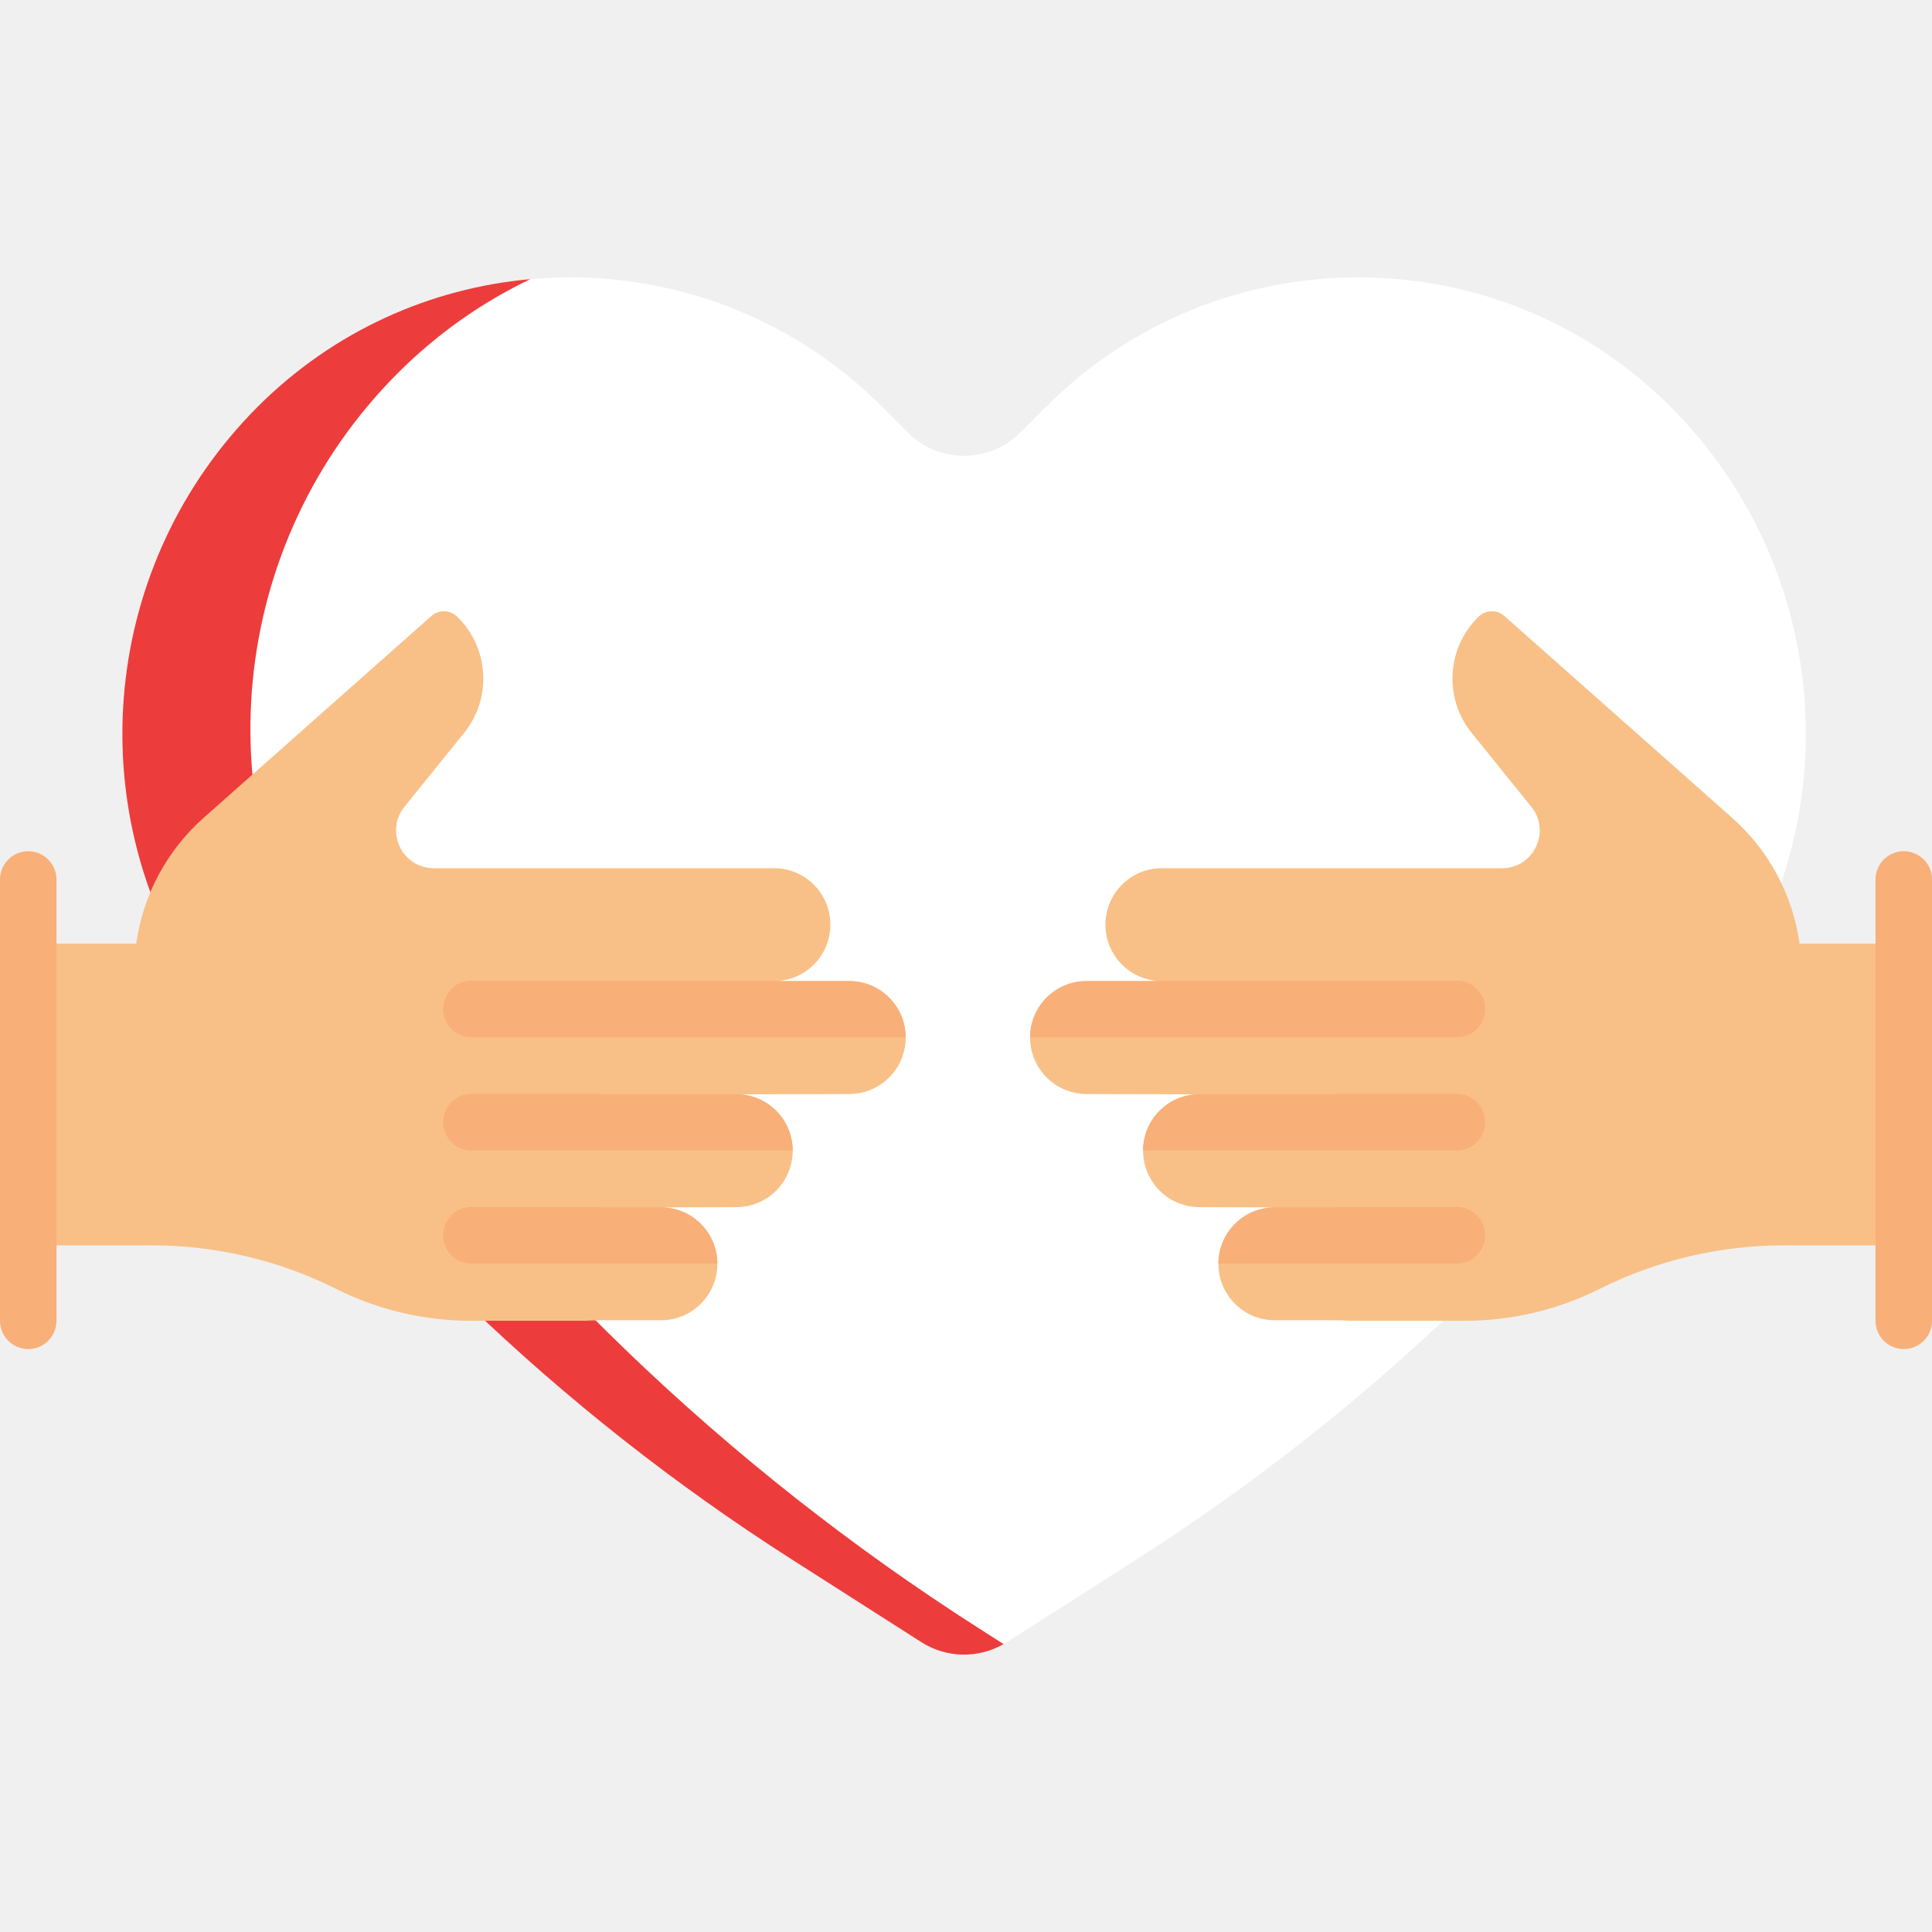
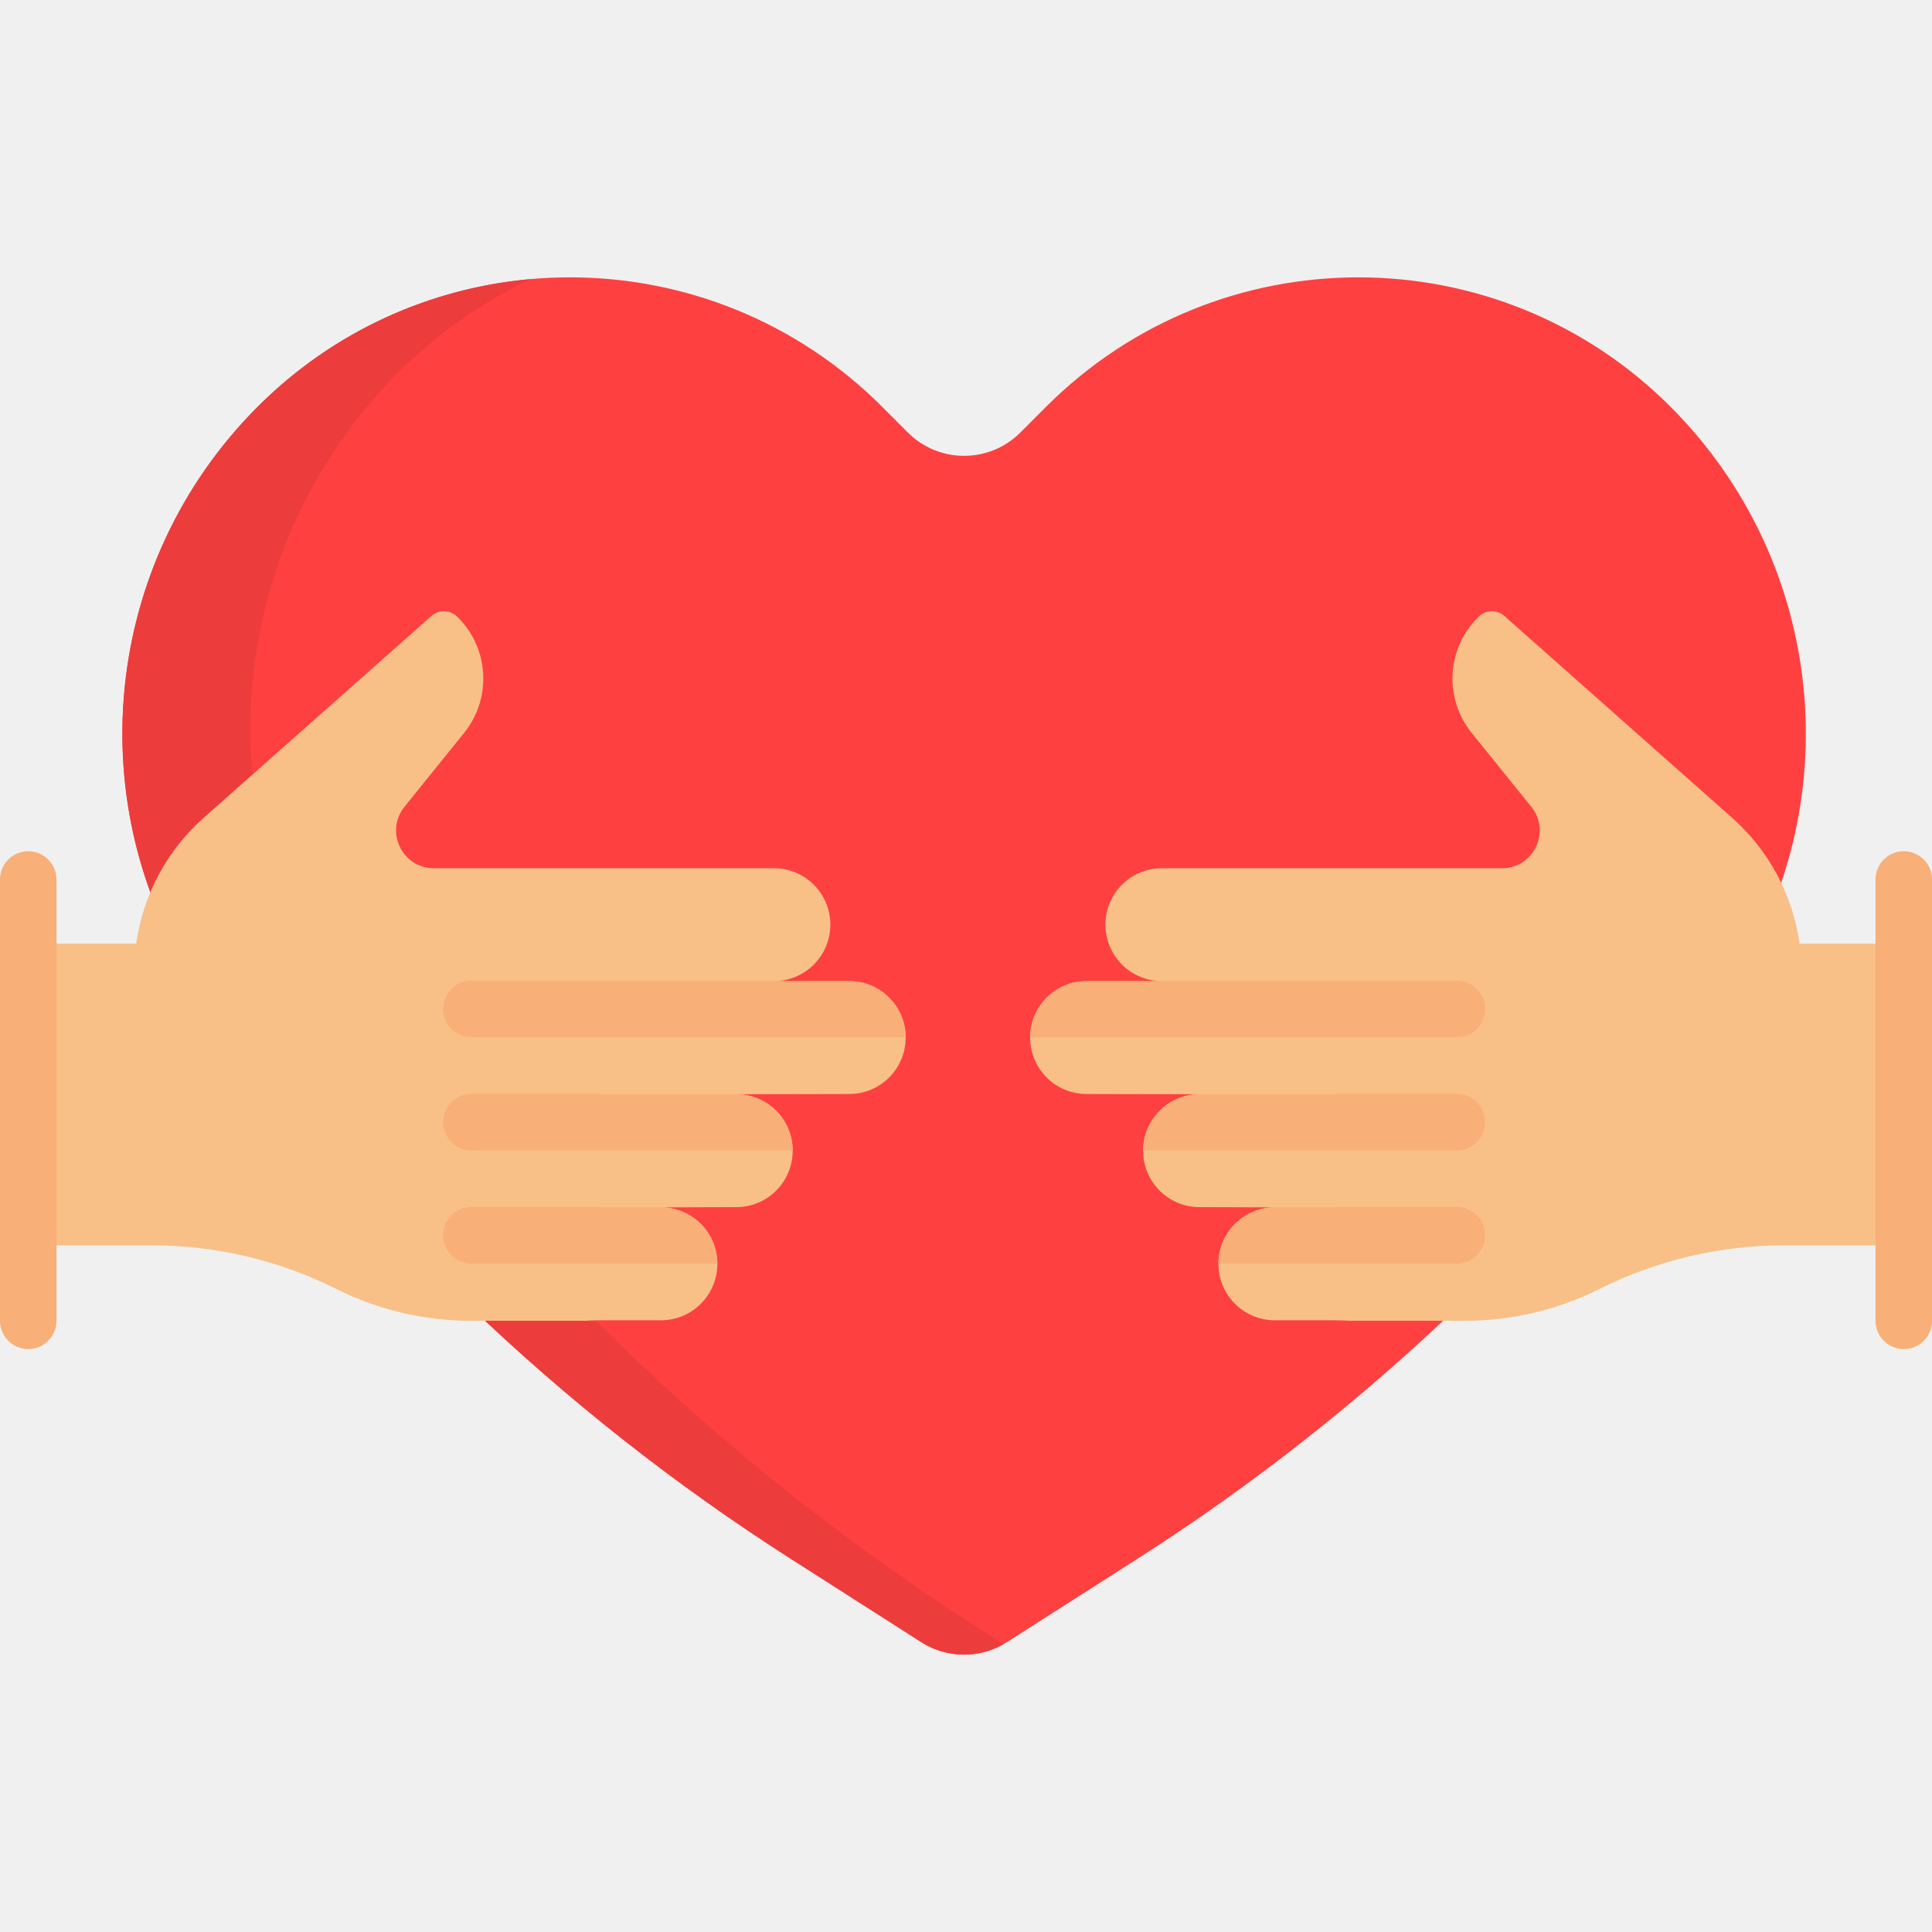
- <svg xmlns="http://www.w3.org/2000/svg" version="1.1" id="Capa_1" x="0px" y="0px" viewBox="0 0 512 512" style="enable-background:new 0 0 512 512;" xml:space="preserve" width="512px" height="512px" class="">
+ <svg xmlns="http://www.w3.org/2000/svg" version="1.1" id="Capa_1" x="0px" y="0px" viewBox="0 0 512 512" style="enable-background:new 0 0 512 512;" xml:space="preserve">
+   <path style="fill:#FF4040;" d="M68.243,107.842L68.243,107.842c45.723-45.789,119.853-45.789,165.576,0l6.761,6.771  c8.239,8.252,21.598,8.252,29.838,0l6.761-6.771c45.722-45.789,119.853-45.789,165.576,0l0,0  c41.211,41.272,47.605,105.937,15.276,154.501l0,0c-41.759,60.162-95.024,111.426-156.71,150.823l-34.478,22.02  c-6.919,4.419-15.77,4.419-22.689,0l-34.478-22.02C147.99,373.77,94.725,322.505,52.966,262.343l0,0  C20.638,213.779,27.032,149.114,68.243,107.842z" />
+   <path style="fill:#ED3C3C;" d="M265.962,435.705c-6.778,3.881-15.177,3.715-21.807-0.519l-34.478-22.02  c-61.686-39.396-114.951-90.661-156.71-150.823l0,0c-32.329-48.564-25.935-113.229,15.276-154.501l0,0  C88.436,87.62,114.17,76.335,140.55,73.974c-12.716,6.087-24.637,14.397-35.171,24.945l0,0  c-44.898,44.963-51.864,115.413-16.643,168.322l0,0c45.494,65.544,103.524,121.394,170.728,164.314L265.962,435.705z" />
+   <path style="fill:#F8C087;" d="M511.005,250.071v79.96h-38.252c-16.957,0-33.682,3.954-48.849,11.548  c-11.087,5.551-23.312,8.442-35.707,8.442h-35.505c-0.738,0,5.18-0.054,4.452-0.136h-19.315c-8.249,0-14.937-6.697-14.937-14.958  l0,0c0-8.261,6.688-14.958,14.937-14.958l-19.961-0.068c-8.249,0-14.937-6.697-14.937-14.958l0,0  c0-8.261,6.688-14.958,14.937-14.958l-29.941-0.068c-8.249,0-14.937-6.697-14.937-14.959l0,0c0-8.261,6.688-14.958,14.937-14.958  h19.961c-8.249,0-14.937-6.697-14.937-14.959s6.688-14.958,14.937-14.958h45.928h38.295h5.938c8.392,0,13.037-9.742,7.762-16.278  l-15.814-19.594c-7.343-9.099-6.647-22.28,1.614-30.552l0.171-0.172c1.914-1.917,4.904-2.007,6.882-0.254  c10.402,9.221,41.484,36.762,60.35,53.479c9.744,8.633,16.086,20.46,17.897,33.362l0,0h34.094V250.071z M225.075,259.998h-19.961  c8.249,0,14.937-6.697,14.937-14.959s-6.688-14.958-14.937-14.958h-45.928h-38.294h-5.938c-8.392,0-13.037-9.742-7.762-16.278  l15.813-19.594c7.343-9.099,6.647-22.28-1.613-30.552l-0.171-0.172c-1.914-1.917-4.904-2.007-6.881-0.254  c-10.402,9.221-41.484,36.762-60.351,53.479c-9.743,8.633-16.086,20.46-17.896,33.362l0,0H0v79.96h40.248  c16.957,0,33.682,3.954,48.849,11.548c11.087,5.551,23.312,8.442,35.707,8.442h35.505c0.738,0-5.181-0.054-4.452-0.136h19.315  c8.249,0,14.937-6.697,14.937-14.958l0,0c0-8.261-6.688-14.958-14.937-14.958l19.961-0.068c8.249,0,14.937-6.697,14.937-14.958l0,0  c0-8.261-6.688-14.958-14.937-14.958l29.941-0.068c8.249,0,14.937-6.697,14.937-14.959l0,0  C240.012,266.695,233.324,259.998,225.075,259.998z" />
+   <path style="fill:#F8AF78;" d="M164.345,319.869h31.401c-0.203,0.008-0.403,0.031-0.608,0.031H159.19v0.068h15.986  c8.227,0,14.898,6.663,14.933,14.894h-25.765h-39.423c-4.134,0-7.485-3.356-7.485-7.496s3.351-7.496,7.485-7.496h39.424V319.869z   M225.079,259.998h-19.961c0.565,0,1.12-0.038,1.668-0.099h-42.441h-39.423c-4.134,0-7.485,3.356-7.485,7.496  s3.351,7.496,7.485,7.496h39.423h43.749h31.918C239.977,266.661,233.306,259.998,225.079,259.998z M164.345,289.884h-39.423  c-4.134,0-7.485,3.356-7.485,7.496s3.351,7.496,7.485,7.496h39.423h43.749h1.977c-0.035-8.231-6.706-14.894-14.933-14.894H159.19  v-0.068h65.889c0.205,0,0.405-0.023,0.608-0.031h-17.593h-43.749V289.884z M386.084,319.869h-34.432h-34.395  c0.203,0.008,0.403,0.031,0.608,0.031h35.947v0.068h-15.986c-8.228,0-14.899,6.663-14.934,14.894h28.76h34.432  c4.134,0,7.485-3.356,7.485-7.496C393.569,323.226,390.218,319.869,386.084,319.869z M386.084,289.884h-34.432h-48.739h-15.597  c0.203,0.008,0.403,0.031,0.608,0.031h65.888v0.068h-35.947c-8.228,0-14.899,6.663-14.934,14.894h48.72h34.432  c4.134,0,7.485-3.356,7.485-7.496C393.569,293.241,390.218,289.884,386.084,289.884z M386.084,259.899h-34.432h-45.435  c0.548,0.061,1.104,0.099,1.668,0.099h-19.961c-8.228,0-14.899,6.663-14.934,14.894h29.922h48.739h34.432  c4.134,0,7.485-3.356,7.485-7.496S390.218,259.899,386.084,259.899z M7.485,225.583c-4.134,0-7.485,3.356-7.485,7.496v116.942  c0,4.14,3.351,7.496,7.485,7.496s7.485-3.356,7.485-7.496V233.079C14.971,228.939,11.62,225.583,7.485,225.583z M504.515,225.583  c-4.134,0-7.485,3.356-7.485,7.496v116.942c0,4.14,3.351,7.496,7.485,7.496c4.134,0,7.485-3.356,7.485-7.496V233.079  C512,228.939,508.649,225.583,504.515,225.583z" />
  <g>
-     <path style="fill:#FFFFFF" d="M68.243,107.842L68.243,107.842c45.723-45.789,119.853-45.789,165.576,0l6.761,6.771  c8.239,8.252,21.598,8.252,29.838,0l6.761-6.771c45.722-45.789,119.853-45.789,165.576,0l0,0  c41.211,41.272,47.605,105.937,15.276,154.501l0,0c-41.759,60.162-95.024,111.426-156.71,150.823l-34.478,22.02  c-6.919,4.419-15.77,4.419-22.689,0l-34.478-22.02C147.99,373.77,94.725,322.505,52.966,262.343l0,0  C20.638,213.779,27.032,149.114,68.243,107.842z" data-original="#FF4040" class="active-path" data-old_color="#FF4040" />
-     <path style="fill:#ED3C3C;" d="M265.962,435.705c-6.778,3.881-15.177,3.715-21.807-0.519l-34.478-22.02  c-61.686-39.396-114.951-90.661-156.71-150.823l0,0c-32.329-48.564-25.935-113.229,15.276-154.501l0,0  C88.436,87.62,114.17,76.335,140.55,73.974c-12.716,6.087-24.637,14.397-35.171,24.945l0,0  c-44.898,44.963-51.864,115.413-16.643,168.322l0,0c45.494,65.544,103.524,121.394,170.728,164.314L265.962,435.705z" data-original="#ED3C3C" class="" />
-     <path style="fill:#F8C087" d="M511.005,250.071v79.96h-38.252c-16.957,0-33.682,3.954-48.849,11.548  c-11.087,5.551-23.312,8.442-35.707,8.442h-35.505c-0.738,0,5.18-0.054,4.452-0.136h-19.315c-8.249,0-14.937-6.697-14.937-14.958  l0,0c0-8.261,6.688-14.958,14.937-14.958l-19.961-0.068c-8.249,0-14.937-6.697-14.937-14.958l0,0  c0-8.261,6.688-14.958,14.937-14.958l-29.941-0.068c-8.249,0-14.937-6.697-14.937-14.959l0,0c0-8.261,6.688-14.958,14.937-14.958  h19.961c-8.249,0-14.937-6.697-14.937-14.959s6.688-14.958,14.937-14.958h45.928h38.295h5.938c8.392,0,13.037-9.742,7.762-16.278  l-15.814-19.594c-7.343-9.099-6.647-22.28,1.614-30.552l0.171-0.172c1.914-1.917,4.904-2.007,6.882-0.254  c10.402,9.221,41.484,36.762,60.35,53.479c9.744,8.633,16.086,20.46,17.897,33.362l0,0h34.094V250.071z M225.075,259.998h-19.961  c8.249,0,14.937-6.697,14.937-14.959s-6.688-14.958-14.937-14.958h-45.928h-38.294h-5.938c-8.392,0-13.037-9.742-7.762-16.278  l15.813-19.594c7.343-9.099,6.647-22.28-1.613-30.552l-0.171-0.172c-1.914-1.917-4.904-2.007-6.881-0.254  c-10.402,9.221-41.484,36.762-60.351,53.479c-9.743,8.633-16.086,20.46-17.896,33.362l0,0H0v79.96h40.248  c16.957,0,33.682,3.954,48.849,11.548c11.087,5.551,23.312,8.442,35.707,8.442h35.505c0.738,0-5.181-0.054-4.452-0.136h19.315  c8.249,0,14.937-6.697,14.937-14.958l0,0c0-8.261-6.688-14.958-14.937-14.958l19.961-0.068c8.249,0,14.937-6.697,14.937-14.958l0,0  c0-8.261-6.688-14.958-14.937-14.958l29.941-0.068c8.249,0,14.937-6.697,14.937-14.959l0,0  C240.012,266.695,233.324,259.998,225.075,259.998z" data-original="#F8C087" class="" />
-     <path style="fill:#F8AF78;" d="M164.345,319.869h31.401c-0.203,0.008-0.403,0.031-0.608,0.031H159.19v0.068h15.986  c8.227,0,14.898,6.663,14.933,14.894h-25.765h-39.423c-4.134,0-7.485-3.356-7.485-7.496s3.351-7.496,7.485-7.496h39.424V319.869z   M225.079,259.998h-19.961c0.565,0,1.12-0.038,1.668-0.099h-42.441h-39.423c-4.134,0-7.485,3.356-7.485,7.496  s3.351,7.496,7.485,7.496h39.423h43.749h31.918C239.977,266.661,233.306,259.998,225.079,259.998z M164.345,289.884h-39.423  c-4.134,0-7.485,3.356-7.485,7.496s3.351,7.496,7.485,7.496h39.423h43.749h1.977c-0.035-8.231-6.706-14.894-14.933-14.894H159.19  v-0.068h65.889c0.205,0,0.405-0.023,0.608-0.031h-17.593h-43.749V289.884z M386.084,319.869h-34.432h-34.395  c0.203,0.008,0.403,0.031,0.608,0.031h35.947v0.068h-15.986c-8.228,0-14.899,6.663-14.934,14.894h28.76h34.432  c4.134,0,7.485-3.356,7.485-7.496C393.569,323.226,390.218,319.869,386.084,319.869z M386.084,289.884h-34.432h-48.739h-15.597  c0.203,0.008,0.403,0.031,0.608,0.031h65.888v0.068h-35.947c-8.228,0-14.899,6.663-14.934,14.894h48.72h34.432  c4.134,0,7.485-3.356,7.485-7.496C393.569,293.241,390.218,289.884,386.084,289.884z M386.084,259.899h-34.432h-45.435  c0.548,0.061,1.104,0.099,1.668,0.099h-19.961c-8.228,0-14.899,6.663-14.934,14.894h29.922h48.739h34.432  c4.134,0,7.485-3.356,7.485-7.496S390.218,259.899,386.084,259.899z M7.485,225.583c-4.134,0-7.485,3.356-7.485,7.496v116.942  c0,4.14,3.351,7.496,7.485,7.496s7.485-3.356,7.485-7.496V233.079C14.971,228.939,11.62,225.583,7.485,225.583z M504.515,225.583  c-4.134,0-7.485,3.356-7.485,7.496v116.942c0,4.14,3.351,7.496,7.485,7.496c4.134,0,7.485-3.356,7.485-7.496V233.079  C512,228.939,508.649,225.583,504.515,225.583z" data-original="#F8AF78" class="" />
-   </g>
+ </g>
+   <g>
+ </g>
+   <g>
+ </g>
+   <g>
+ </g>
+   <g>
+ </g>
+   <g>
+ </g>
+   <g>
+ </g>
+   <g>
+ </g>
+   <g>
+ </g>
+   <g>
+ </g>
+   <g>
+ </g>
+   <g>
+ </g>
+   <g>
+ </g>
+   <g>
+ </g>
+   <g>
+ </g>
</svg>
